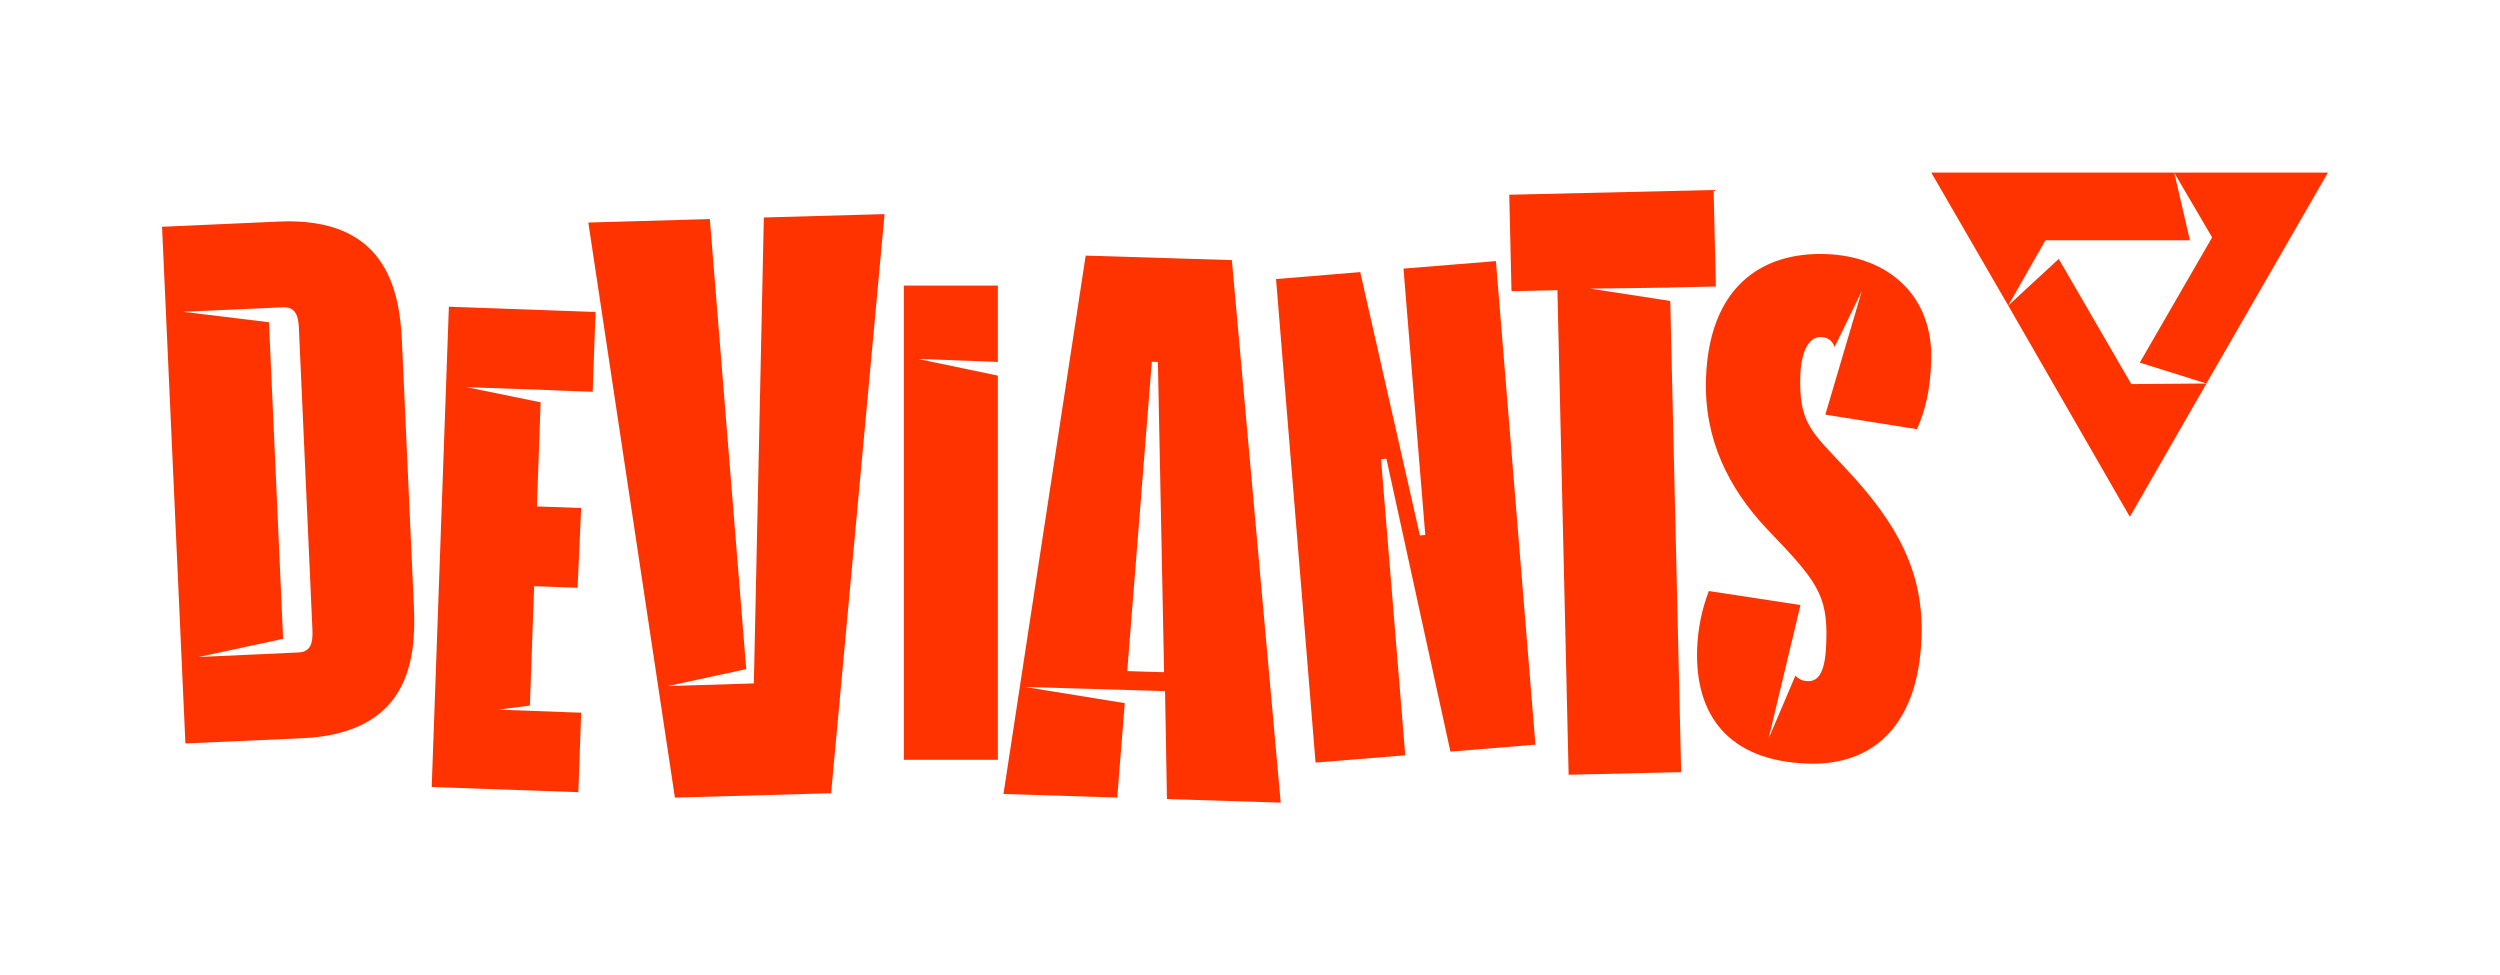
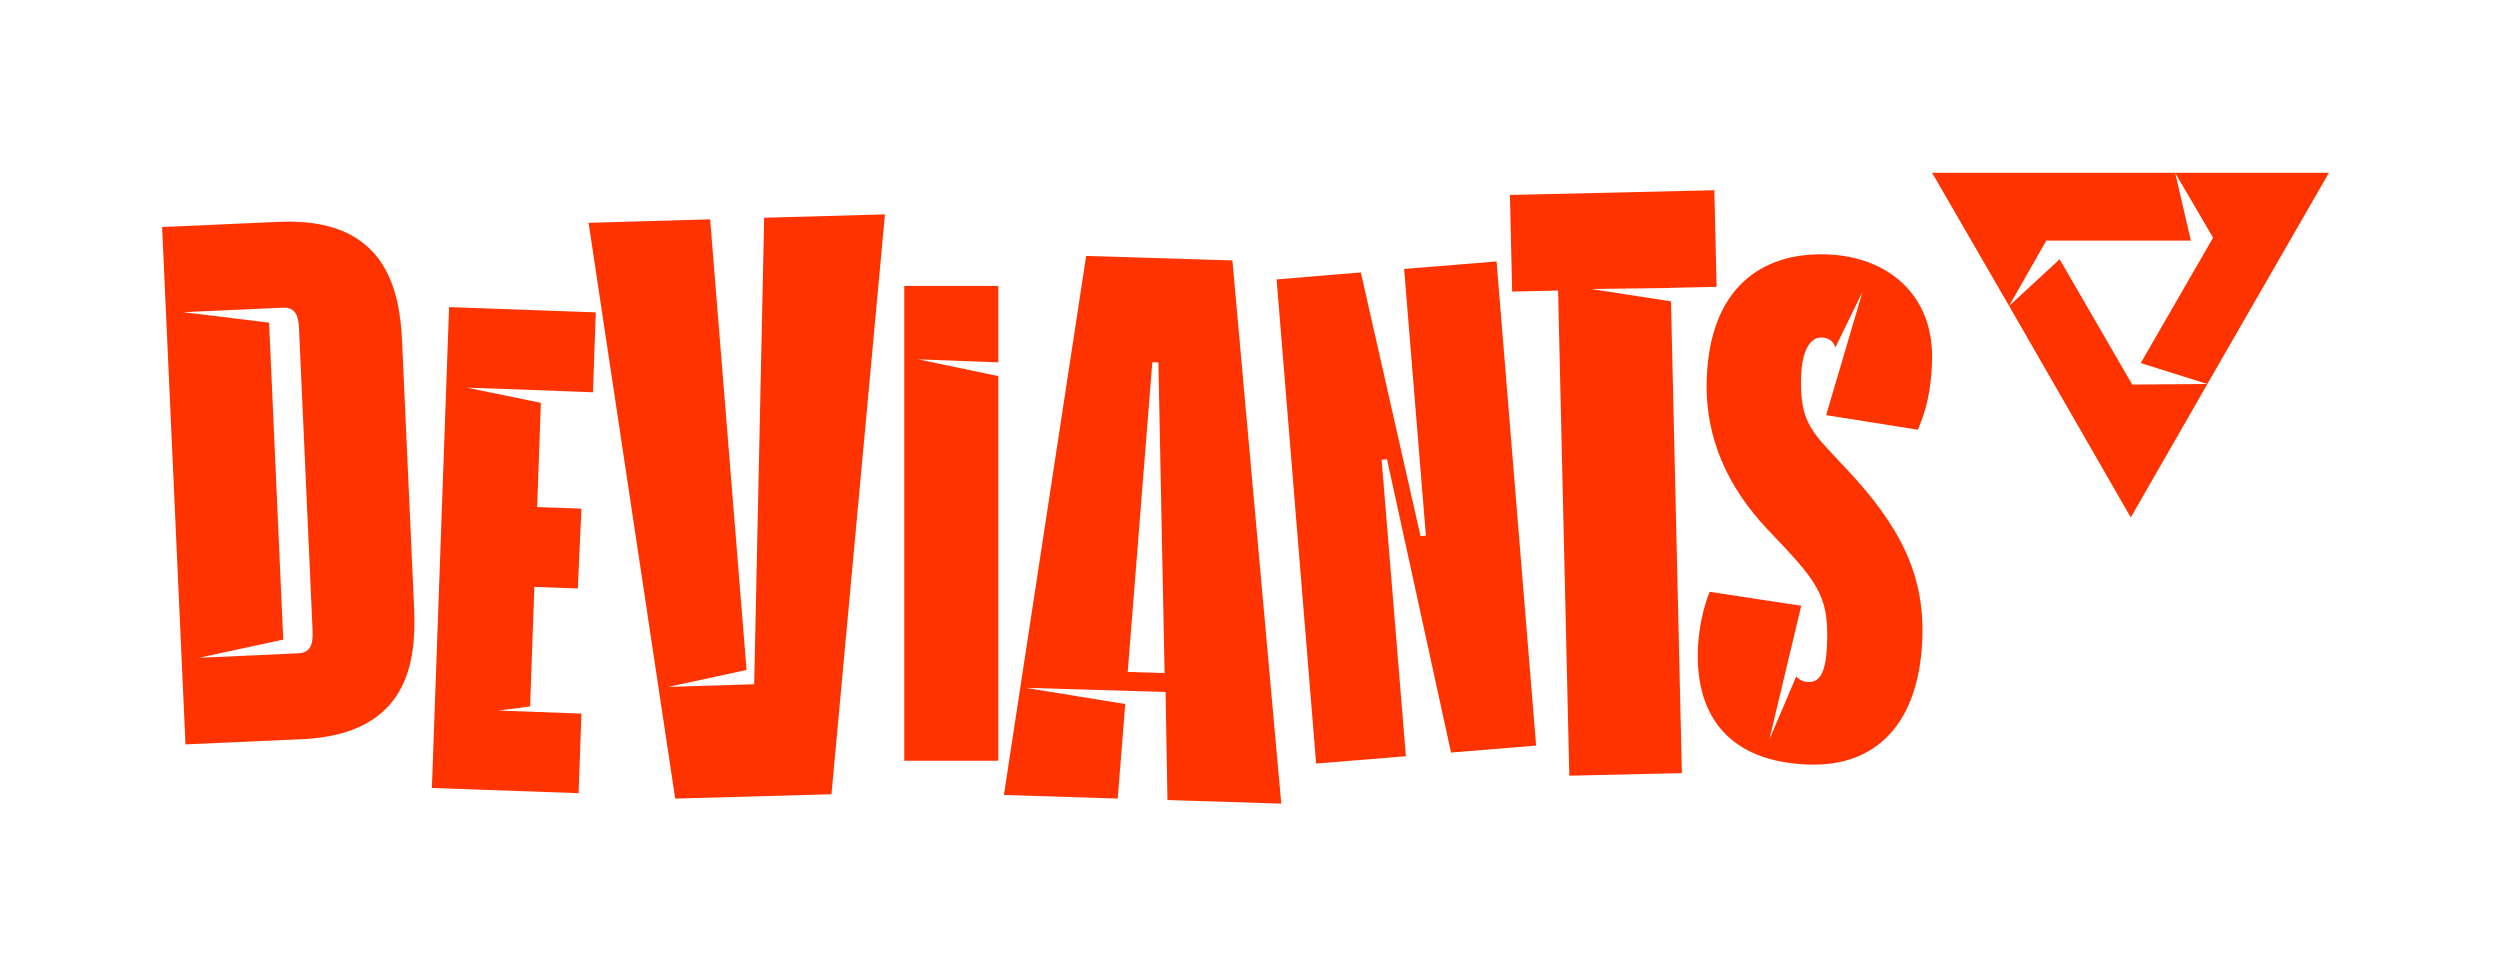
- <svg xmlns="http://www.w3.org/2000/svg" fill="#ff3300" id="Capa_2" viewBox="0 0 646.28 251.97">
-   <defs>
-     <style />
-   </defs>
-   <g id="Capa_1-2">
-     <path class="cls-2" d="m562.05 44.62 9.81 16.75-18.7 32.37 17.22 5.4 31.41-54.52h-39.74Zm0 0h-62.79l19.89 34.37 9.61-16.87h37.36l-4.06-17.51Zm-11.09 54.66-18.75-32.34-13.06 12.05 31.44 54.61 19.8-34.46-19.42.15Zm-443.95 57.78-3.11-68.92c-.61-13.41-4.24-32.11-31.82-30.86l-30.19 1.34 6.04 133.57 30.16-1.34c27.58-1.25 29.52-20.2 28.91-33.79Zm-29.9 11.61-2.73.12-1.02.06-22 .99 21.83-4.7-3.66-81.84-22.18-2.7 22.01-.99 1.02-.06 2.7-.12c2.99-.12 4.01 1.68 4.18 5.23l3.51 78.24c.17 3.74-.7 5.63-3.66 5.78Zm76.11-67.41.73-20.61-37.91-1.36-4.44 124.16 37.91 1.34.73-20.55-21.42-.78 8.16-1.07 1.1-30.86 11.23.41.93-20.61-11.44-.41.96-26.91-19.13-3.92 23.02.81v.03l9.58.35Zm44.24-45.05-2.58 120.45-1.65.06h-.03l-20.59.64 20.3-4.38-9.41-116.35-31.41.9 22.38 148.66 40.38-1.13 13.82-149.71-31.21.87Zm60.5 17.62h-24.3v122.59h24.3V97.11l-20.7-4.33 20.7.78V73.82Zm60.5-6.59-37.8-1.16-21.25 139.17 29.41.93 1.94-24.41-25.78-4.18 36.2 1.07.49 27.9 29.41.93-12.63-140.24ZM291.4 173.49l6.36-79.98 1.57.06 1.6 80.21-9.52-.29Zm83.55 20.81 21.98-1.8-10.22-125-23.89 1.94 5.63 68.86-1.39.12-15.42-68.08-21.77 1.8 10.22 125 23.19-1.89-6.27-76.55 1.39-.12 16.55 75.71Zm36.14-119.69 20.61-.26v-.03l11.87-.26-.58-24.94-52.83 1.22.58 24.94 11.87-.26 2.9 125.26 29.09-.67-2.82-121.81-20.7-3.19Z">
-     </path>
-     <path class="cls-2" d="M495.56 110.96c2.15-4.93 3.42-9.92 3.68-17.62.6-17.18-11.42-27.11-27.17-27.66-17.19-.6-30.24 8.99-31.05 32.08-.57 15.92 6 28.52 15.49 38.7 12.97 13.54 16.06 17.04 15.61 29.58-.23 6.97-1.6 10.16-4.82 10.05-1.4-.06-2.44-.58-3.15-1.46l-6.95 16.32 8.24-34.54-23.67-3.62c-1.75 4.42-2.84 9.58-3.04 14.95-.6 17.18 8.14 28.95 28.54 29.66 17.53.63 28.69-10.61 29.47-32.65.57-16.64-5.97-29.23-19.8-43.87-8.63-9.27-11.97-11.53-11.53-23.9.23-6.09 2.15-9.96 5.36-9.85 1.81.06 2.93 1.01 3.5 2.56l7.03-14.43-9.43 31.93 23.69 3.76Z">
-     </path>
-     <path style="fill:none" d="M0 0h646.28v251.97H0z" />
+ <svg xmlns="http://www.w3.org/2000/svg" width="146" height="57">
+   <g>
+     <path d="M 127.027 10.093 L 129.244 13.881 L 125.018 21.203 L 128.909 22.425 L 136.008 10.093 Z M 127.027 10.093 L 112.836 10.093 L 117.331 17.867 L 119.503 14.051 L 127.947 14.051 L 127.029 10.09 Z M 124.52 22.456 L 120.283 15.141 L 117.331 17.867 L 124.437 30.219 L 128.912 22.425 L 124.523 22.458 Z M 24.185 35.525 L 23.482 19.936 C 23.344 16.903 22.524 12.673 16.291 12.956 L 9.467 13.259 L 10.832 43.472 L 17.649 43.168 C 23.882 42.886 24.321 38.599 24.183 35.525 Z M 17.427 38.152 L 16.81 38.179 L 16.58 38.192 L 11.608 38.416 L 16.541 37.353 L 15.714 18.842 L 10.701 18.231 L 15.676 18.007 L 15.906 17.993 L 16.517 17.966 C 17.192 17.939 17.423 18.346 17.461 19.149 L 18.255 36.846 C 18.293 37.692 18.096 38.12 17.427 38.154 Z M 34.629 22.904 L 34.794 18.242 L 26.226 17.935 L 25.222 46.018 L 33.79 46.322 L 33.955 41.673 L 29.114 41.497 L 30.958 41.255 L 31.207 34.275 L 33.745 34.367 L 33.955 29.706 L 31.37 29.613 L 31.587 23.526 L 27.263 22.639 L 32.466 22.823 L 32.466 22.829 L 34.631 22.909 Z M 44.627 12.714 L 44.044 39.959 L 43.671 39.972 L 43.664 39.972 L 39.011 40.117 L 43.599 39.126 L 41.472 12.809 L 34.373 13.013 L 39.431 46.638 L 48.557 46.383 L 51.681 12.52 L 44.627 12.716 Z M 58.301 16.7 L 52.809 16.7 L 52.809 44.428 L 58.301 44.428 L 58.301 21.965 L 53.622 20.986 L 58.301 21.162 L 58.301 16.697 Z M 71.974 15.209 L 63.431 14.947 L 58.628 46.426 L 65.275 46.636 L 65.714 41.115 L 59.887 40.169 L 68.069 40.411 L 68.179 46.722 L 74.826 46.932 L 71.972 15.211 Z M 65.858 39.242 L 67.296 21.151 L 67.65 21.165 L 68.012 39.307 L 65.86 39.242 Z M 84.741 43.949 L 89.709 43.542 L 87.399 15.268 L 82 15.707 L 83.272 31.282 L 82.958 31.309 L 79.473 15.91 L 74.553 16.317 L 76.862 44.591 L 82.104 44.164 L 80.686 26.849 L 81.001 26.822 L 84.741 43.947 Z M 92.909 16.876 L 97.567 16.817 L 97.567 16.81 L 100.25 16.752 L 100.118 11.11 L 88.179 11.386 L 88.31 17.028 L 90.992 16.969 L 91.648 45.301 L 98.222 45.15 L 97.585 17.598 L 92.907 16.876 Z" fill="rgb(255,51,0)" />
+     <path d="M 112 25.098 C 112.486 23.983 112.773 22.854 112.831 21.113 C 112.967 17.227 110.25 14.981 106.691 14.856 C 102.806 14.72 99.856 16.89 99.673 22.112 C 99.544 25.713 101.029 28.563 103.174 30.866 C 106.105 33.929 106.804 34.72 106.702 37.557 C 106.65 39.133 106.34 39.855 105.613 39.83 C 105.296 39.816 105.061 39.699 104.901 39.5 L 103.33 43.191 L 105.192 35.378 L 99.843 34.56 C 99.447 35.559 99.201 36.727 99.156 37.941 C 99.02 41.827 100.995 44.489 105.606 44.65 C 109.568 44.792 112.09 42.25 112.266 37.265 C 112.395 33.501 110.917 30.653 107.791 27.342 C 105.841 25.245 105.086 24.734 105.186 21.936 C 105.238 20.558 105.671 19.683 106.397 19.708 C 106.806 19.722 107.059 19.936 107.188 20.287 L 108.777 17.023 L 106.646 24.245 L 112 25.096 Z" fill="rgb(255,51,0)" />
+     <path d="M 0 0 L 146.063 0 L 146.063 56.993 L 0 56.993 Z" fill="transparent" />
  </g>
</svg>
